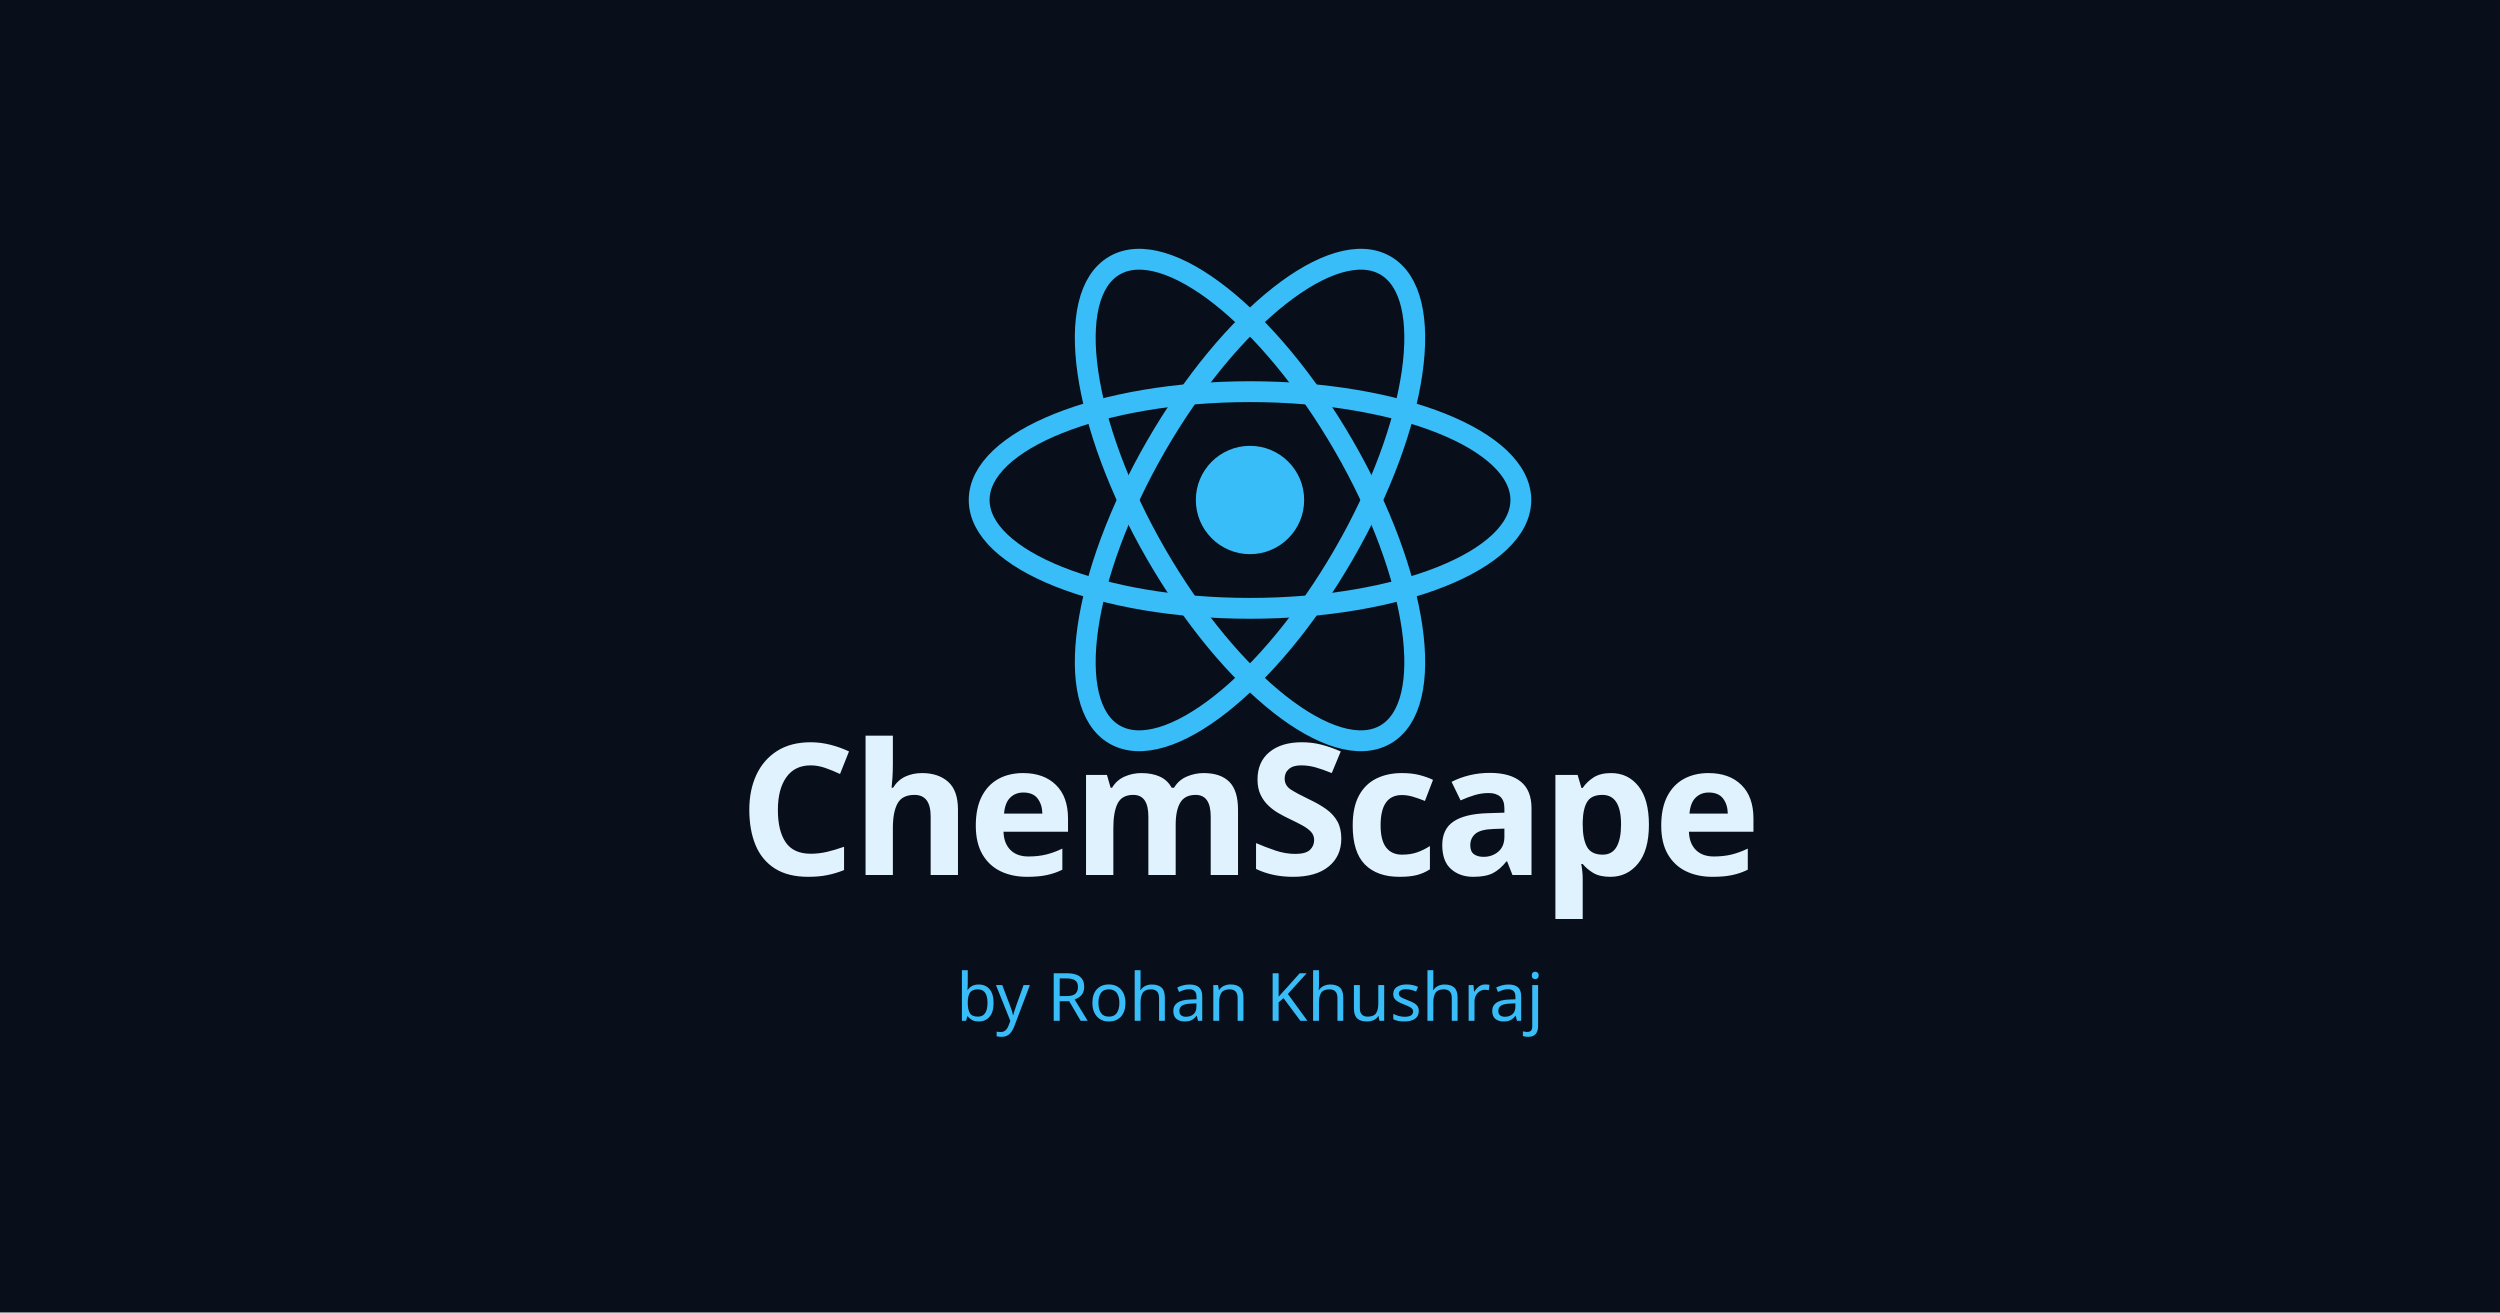
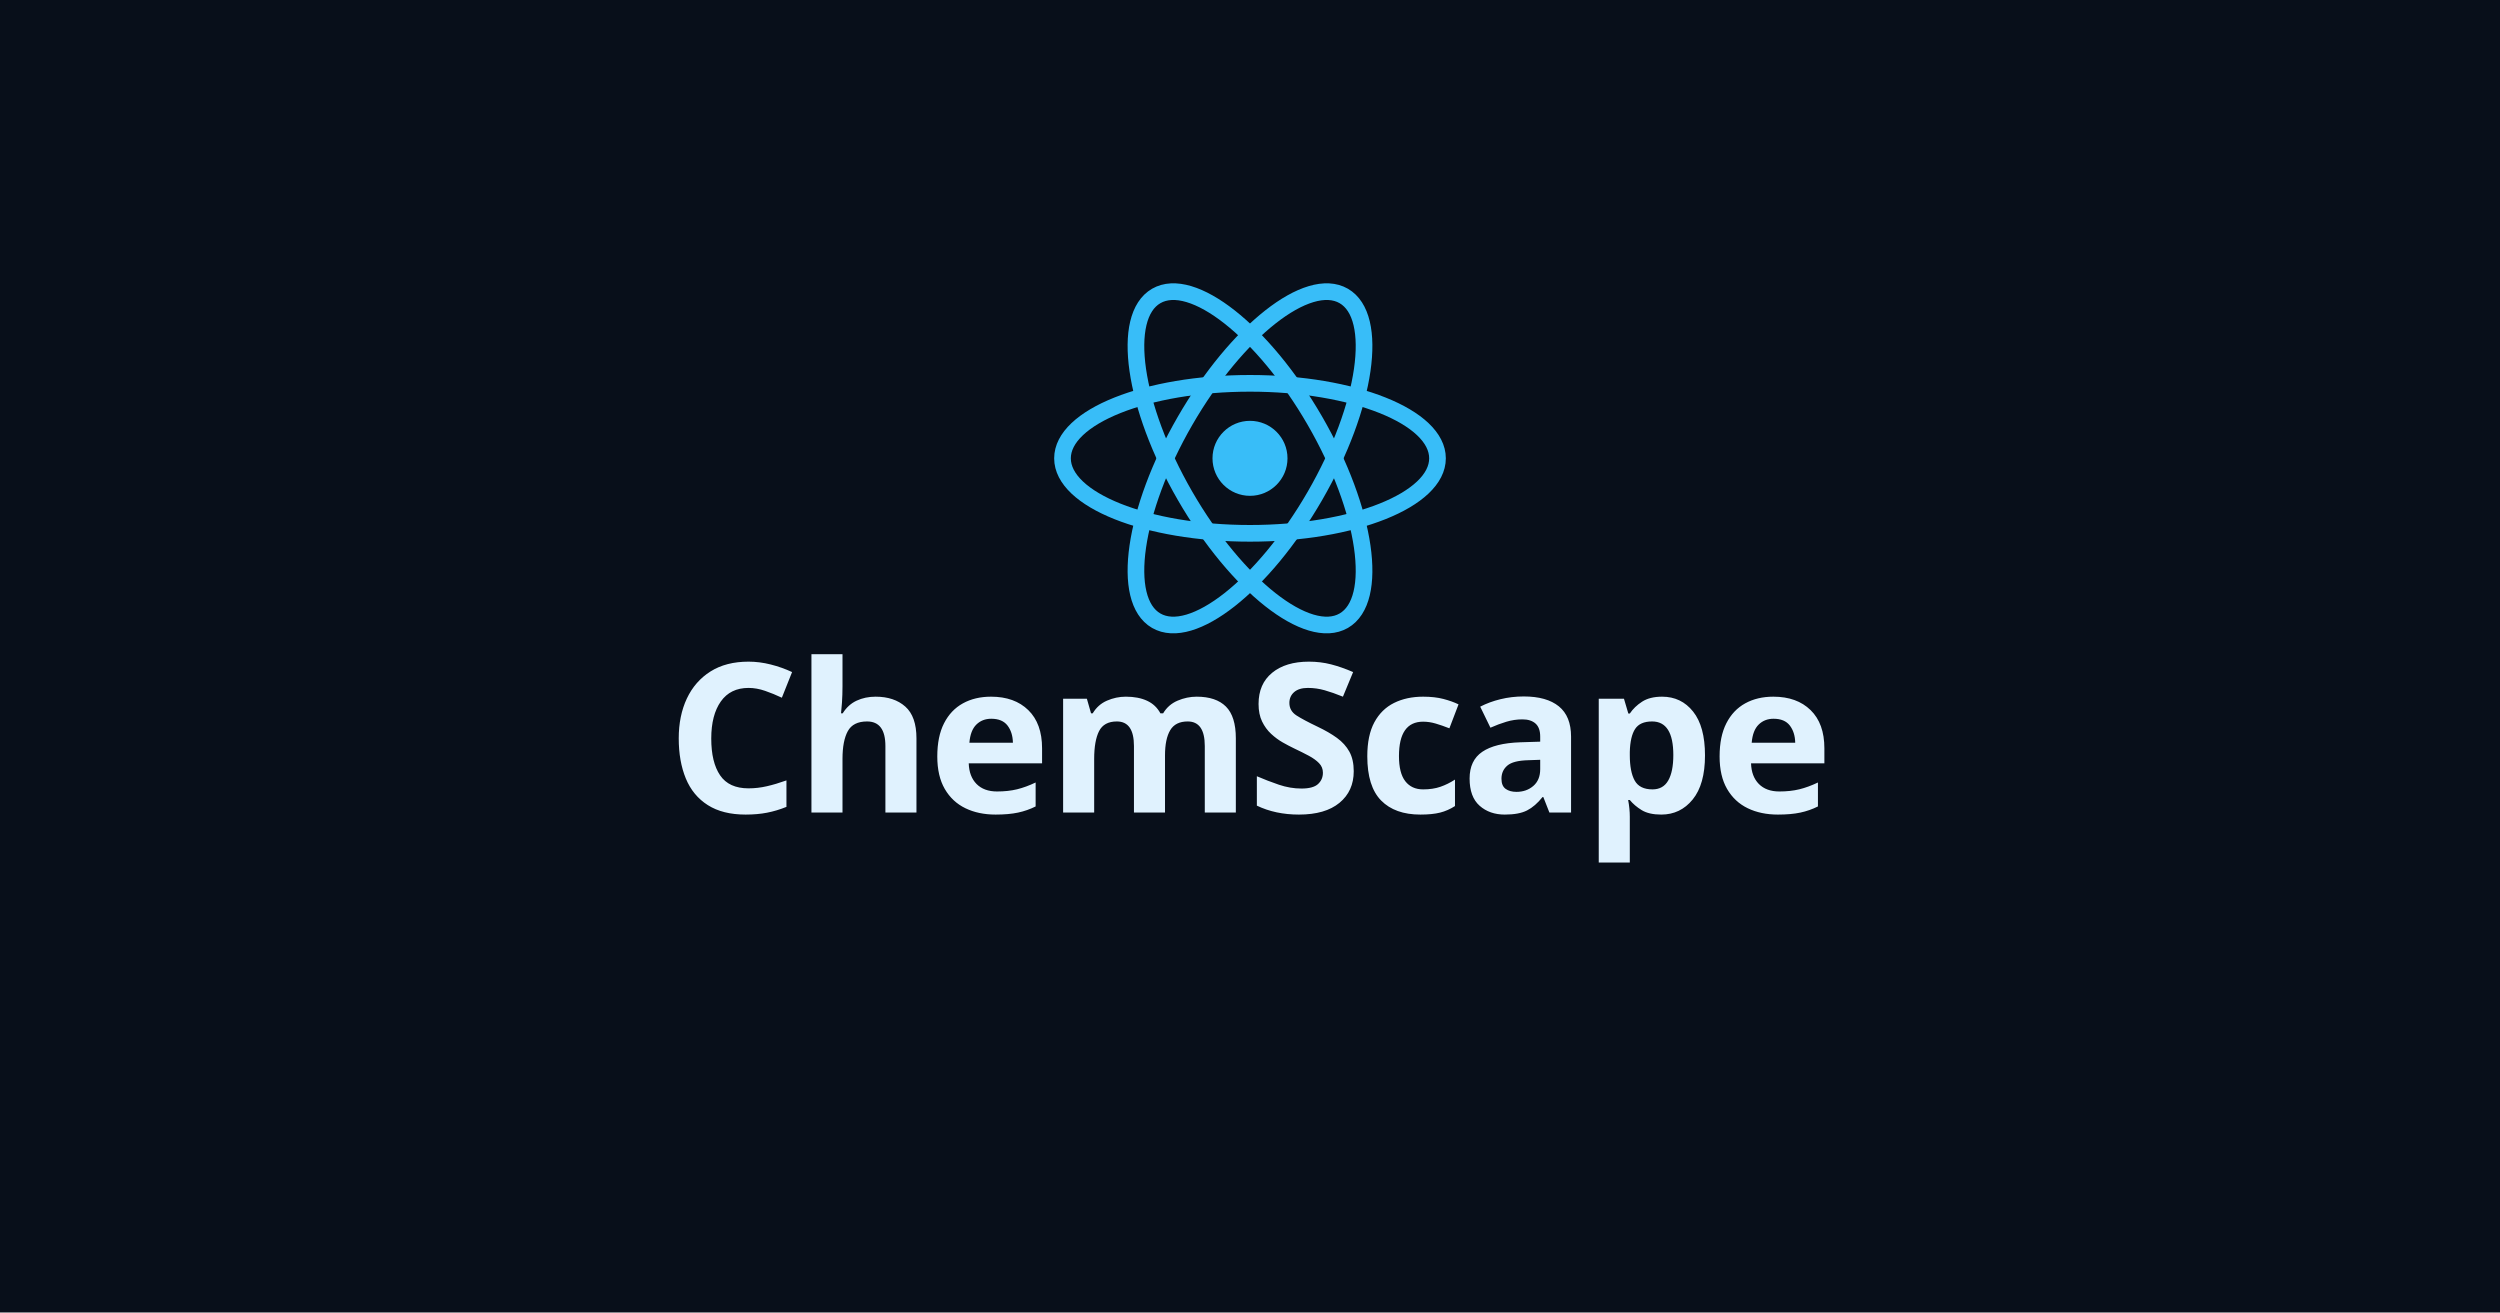
<svg xmlns="http://www.w3.org/2000/svg" width="1200" height="630" viewBox="0 0 1200 630" fill="none">
  <rect width="1200" height="630" fill="#080f1a" />
-   <g transform="translate(600, 240)">
-     <ellipse rx="130" ry="52" stroke="#38bdf8" stroke-width="10" />
-     <ellipse rx="130" ry="52" stroke="#38bdf8" stroke-width="10" transform="rotate(60)" />
-     <ellipse rx="130" ry="52" stroke="#38bdf8" stroke-width="10" transform="rotate(120)" />
-     <circle r="26" fill="#38bdf8" />
+   <g transform="translate(600, 220)">
+     <ellipse rx="90" ry="36" stroke="#38bdf8" stroke-width="8" />
+     <ellipse rx="90" ry="36" stroke="#38bdf8" stroke-width="8" transform="rotate(60)" />
+     <ellipse rx="90" ry="36" stroke="#38bdf8" stroke-width="8" transform="rotate(120)" />
+     <circle r="18" fill="#38bdf8" />
  </g>
-   <text x="600" y="420" text-anchor="middle" font-family="system-ui, sans-serif" font-size="88" font-weight="700" fill="#e0f2fe" letter-spacing="-2">ChemScape</text>
-   <text x="600" y="490" text-anchor="middle" font-family="system-ui, sans-serif" font-size="32" font-weight="400" fill="#38bdf8">by Rohan Khushraj</text>
+   <text x="600" y="390" text-anchor="middle" font-family="system-ui, sans-serif" font-size="100" font-weight="700" fill="#e0f2fe" letter-spacing="-2">ChemScape</text>
</svg>
